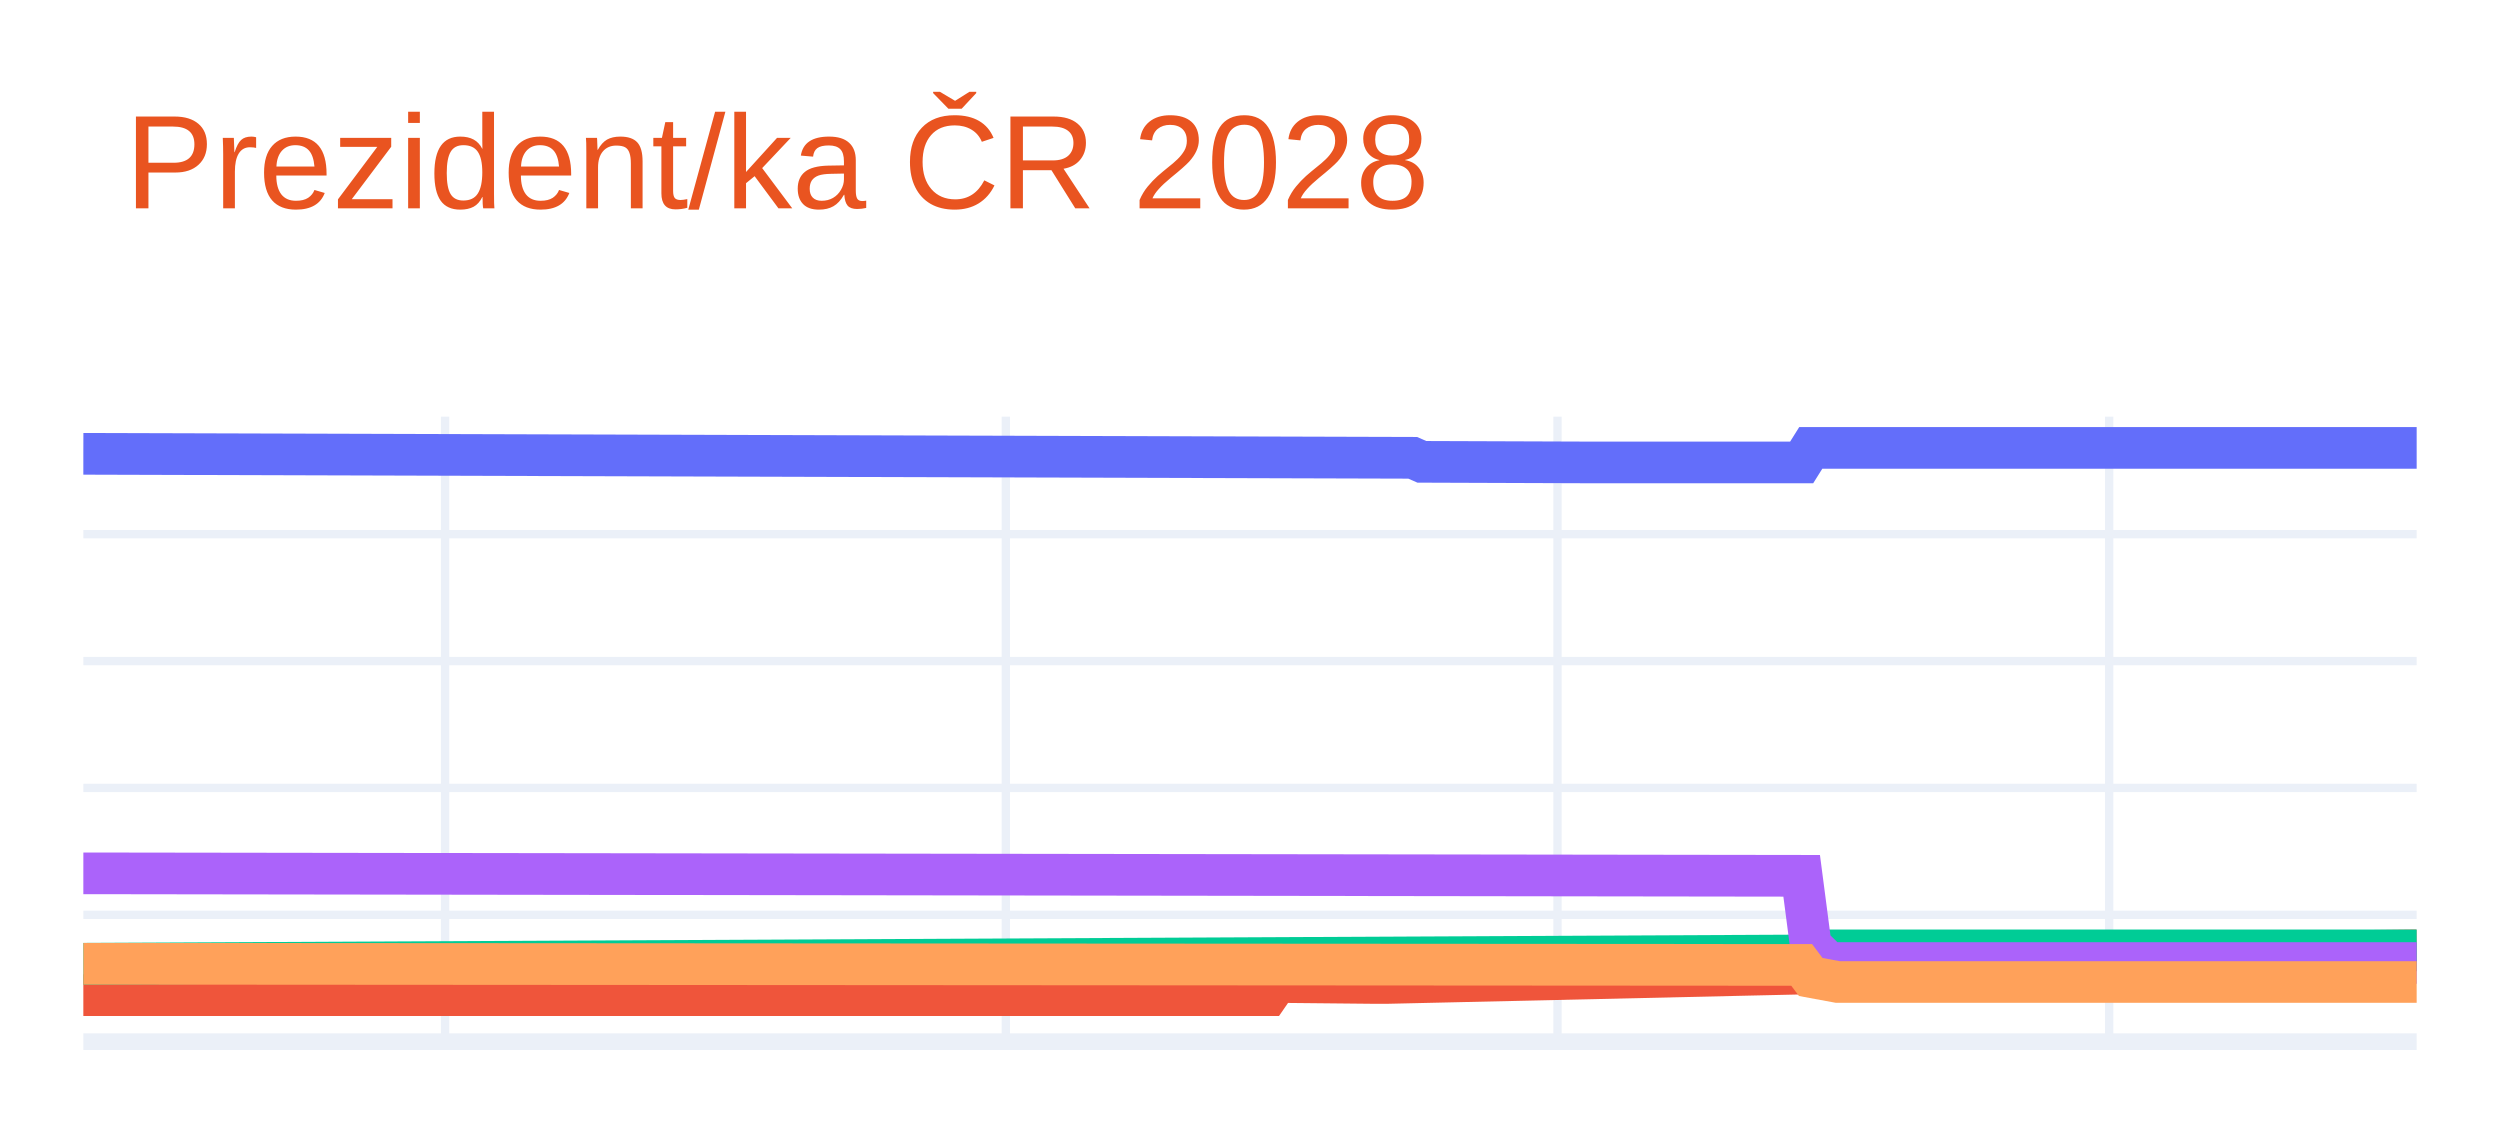
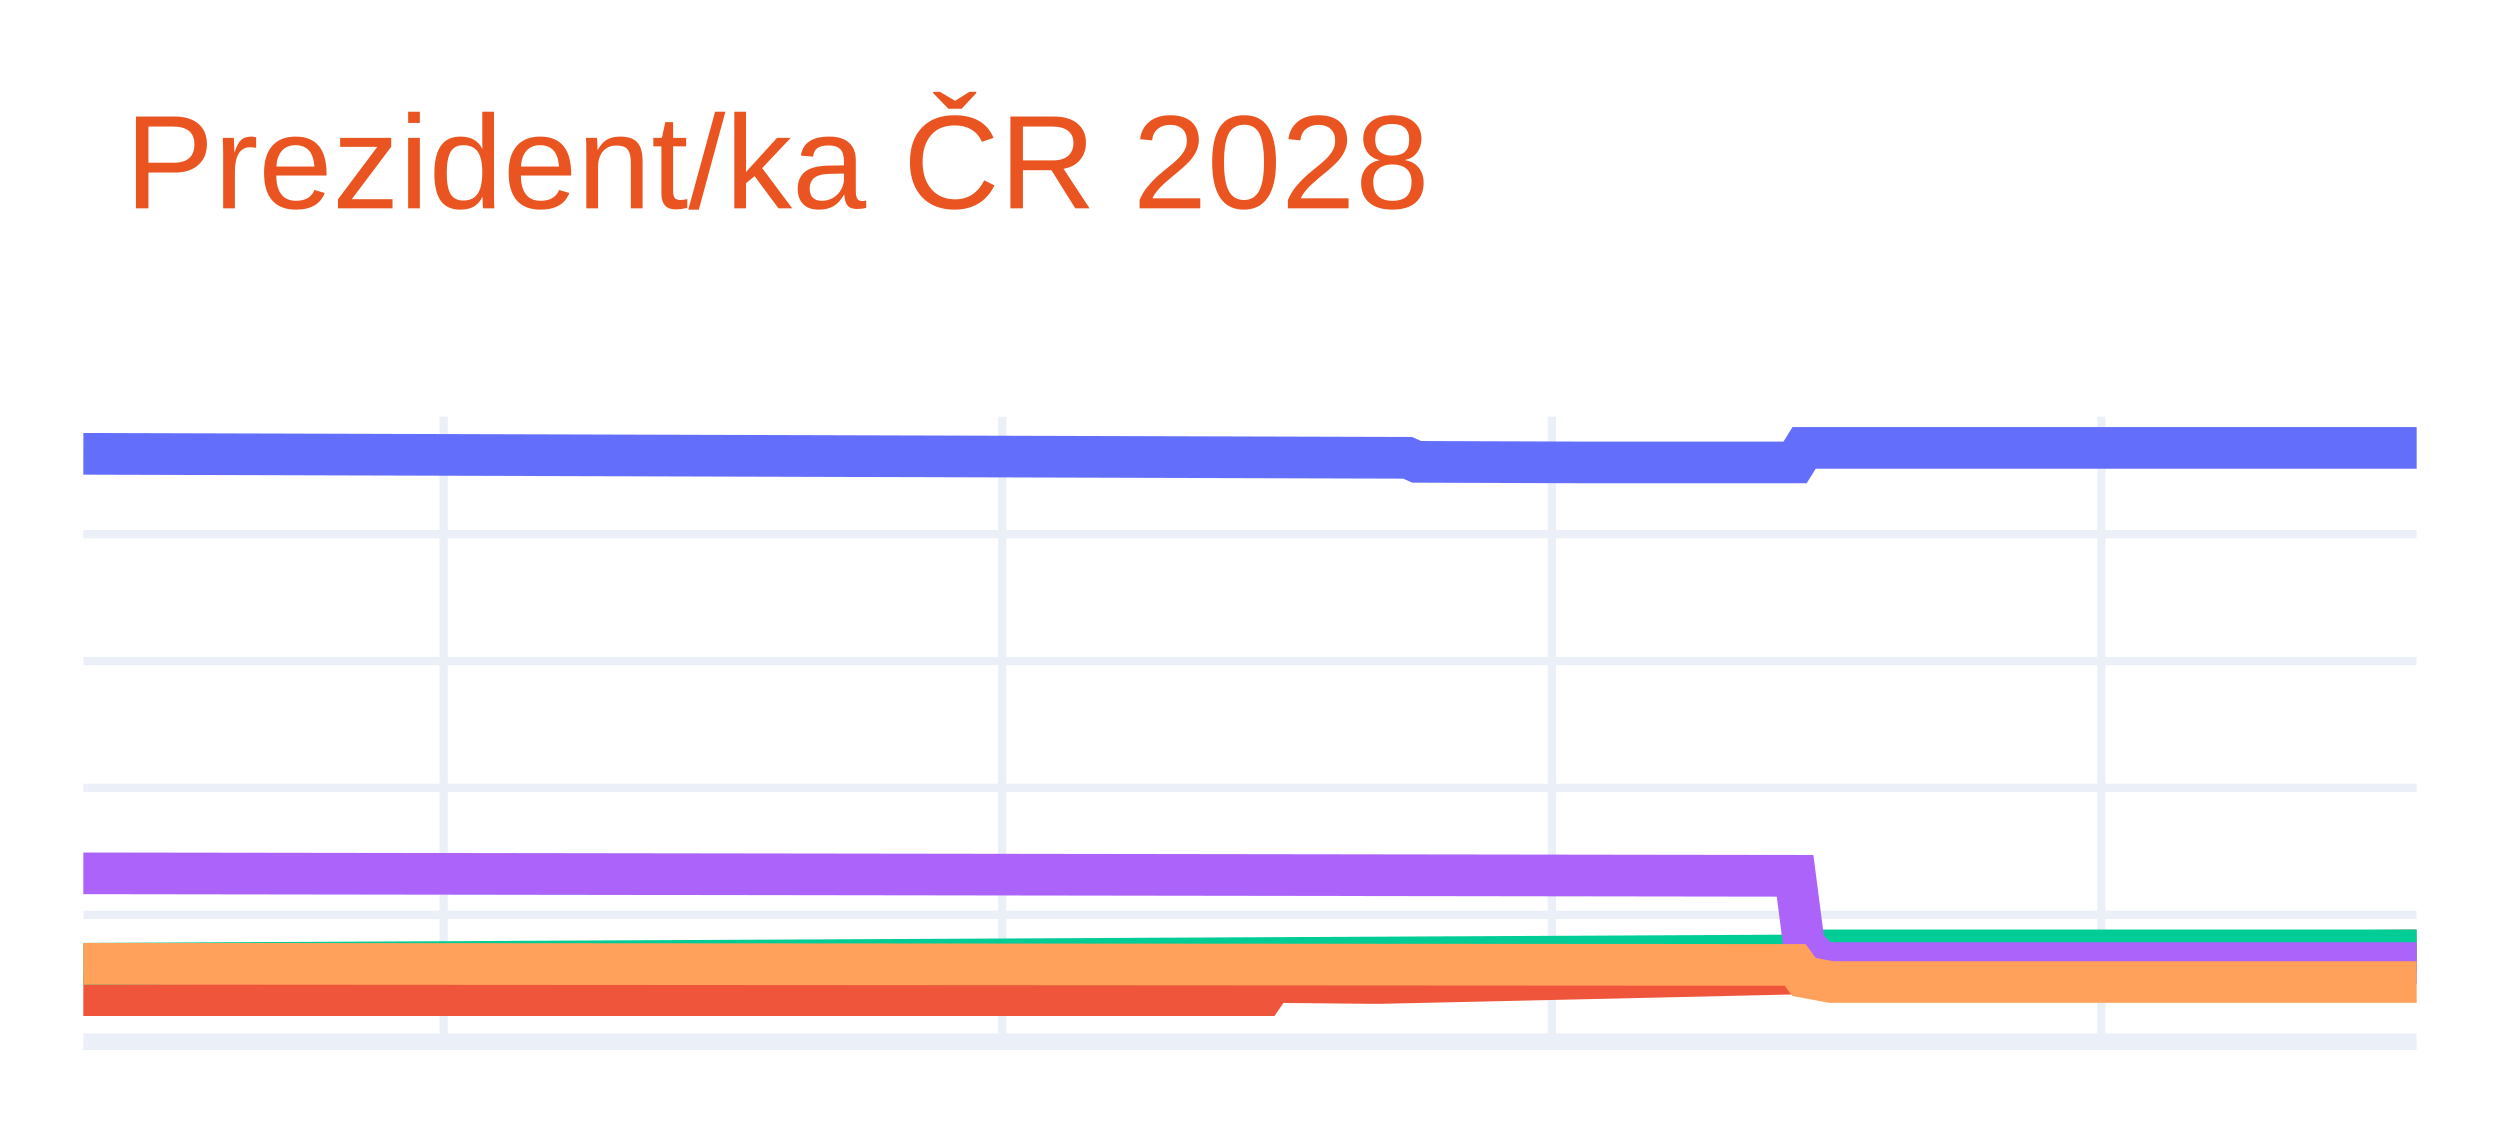
<svg xmlns="http://www.w3.org/2000/svg" class="main-svg" width="300" height="135" style="" viewBox="0 0 300 135">
  <rect x="0" y="0" width="300" height="135" style="fill: rgb(255, 255, 255); fill-opacity: 1;" />
-   <defs id="defs-6d34c1">
+   <defs id="defs-4de936">
    <g class="clips">
-       <clipPath id="clip6d34c1xyplot" class="plotclip">
+       <clipPath id="clip4de936xyplot" class="plotclip">
        <rect width="280" height="75" />
      </clipPath>
-       <clipPath class="axesclip" id="clip6d34c1x">
+       <clipPath class="axesclip" id="clip4de936x">
        <rect x="10" y="0" width="280" height="135" />
      </clipPath>
-       <clipPath class="axesclip" id="clip6d34c1y">
+       <clipPath class="axesclip" id="clip4de936y">
        <rect x="0" y="50" width="300" height="75" />
      </clipPath>
-       <clipPath class="axesclip" id="clip6d34c1xy">
+       <clipPath class="axesclip" id="clip4de936xy">
        <rect x="10" y="50" width="280" height="75" />
      </clipPath>
    </g>
    <g class="gradients" />
    <g class="patterns" />
  </defs>
  <g class="bglayer" />
  <g class="layer-below">
    <g class="imagelayer" />
    <g class="shapelayer" />
  </g>
  <g class="cartesianlayer">
    <g class="subplot xy">
      <g class="layer-subplot">
        <g class="shapelayer" />
        <g class="imagelayer" />
      </g>
      <g class="minor-gridlayer">
        <g class="x" />
        <g class="y" />
      </g>
      <g class="gridlayer">
        <g class="x">
-           <path class="xgrid crisp" transform="translate(53.41,0)" d="M0,50v75" style="stroke: rgb(235, 240, 248); stroke-opacity: 1; stroke-width: 1px;" />
-           <path class="xgrid crisp" transform="translate(120.7,0)" d="M0,50v75" style="stroke: rgb(235, 240, 248); stroke-opacity: 1; stroke-width: 1px;" />
-           <path class="xgrid crisp" transform="translate(186.9,0)" d="M0,50v75" style="stroke: rgb(235, 240, 248); stroke-opacity: 1; stroke-width: 1px;" />
-           <path class="xgrid crisp" transform="translate(253.1,0)" d="M0,50v75" style="stroke: rgb(235, 240, 248); stroke-opacity: 1; stroke-width: 1px;" />
+           <path class="xgrid crisp" transform="translate(53.24,0)" d="M0,50v75" style="stroke: rgb(235, 240, 248); stroke-opacity: 1; stroke-width: 1px;" />
+           <path class="xgrid crisp" transform="translate(120.27,0)" d="M0,50v75" style="stroke: rgb(235, 240, 248); stroke-opacity: 1; stroke-width: 1px;" />
+           <path class="xgrid crisp" transform="translate(186.22,0)" d="M0,50v75" style="stroke: rgb(235, 240, 248); stroke-opacity: 1; stroke-width: 1px;" />
+           <path class="xgrid crisp" transform="translate(252.16,0)" d="M0,50v75" style="stroke: rgb(235, 240, 248); stroke-opacity: 1; stroke-width: 1px;" />
        </g>
        <g class="y">
          <path class="ygrid crisp" transform="translate(0,109.78)" d="M10,0h280" style="stroke: rgb(235, 240, 248); stroke-opacity: 1; stroke-width: 1px;" />
          <path class="ygrid crisp" transform="translate(0,94.55)" d="M10,0h280" style="stroke: rgb(235, 240, 248); stroke-opacity: 1; stroke-width: 1px;" />
          <path class="ygrid crisp" transform="translate(0,79.33)" d="M10,0h280" style="stroke: rgb(235, 240, 248); stroke-opacity: 1; stroke-width: 1px;" />
          <path class="ygrid crisp" transform="translate(0,64.1)" d="M10,0h280" style="stroke: rgb(235, 240, 248); stroke-opacity: 1; stroke-width: 1px;" />
        </g>
      </g>
      <g class="zerolinelayer">
        <path class="yzl zl crisp" transform="translate(0,125)" d="M10,0h280" style="stroke: rgb(235, 240, 248); stroke-opacity: 1; stroke-width: 2px;" />
      </g>
      <path class="xlines-below" />
      <path class="ylines-below" />
      <g class="overlines-below" />
      <g class="xaxislayer-below" />
      <g class="yaxislayer-below" />
      <g class="overaxes-below" />
-       <g class="plot" transform="translate(10,50)" clip-path="url(#clip6d34c1xyplot)">
+       <g class="plot" transform="translate(10,50)" clip-path="url(#clip4de936xyplot)">
        <g class="scatterlayer mlayer">
-           <g class="trace scatter tracea3d5d7" style="stroke-miterlimit: 2; opacity: 1;">
+           <g class="trace scatter trace27dd5b" style="stroke-miterlimit: 2; opacity: 1;">
            <g class="fills" />
            <g class="errorbars" />
            <g class="lines">
-               <path class="js-line" d="M0,4.46L159.53,4.94L160.62,5.42L180.16,5.49L181.24,5.49L206.2,5.49L207.29,3.75L280,3.75" style="vector-effect: none; fill: none; stroke: rgb(99, 110, 250); stroke-opacity: 1; stroke-width: 5px; opacity: 1;" />
+               <path class="js-line" d="M0,4.46L158.92,4.94L160,5.42L179.46,5.49L180.54,5.49L205.41,5.49L206.49,3.75L280,3.75" style="vector-effect: none; fill: none; stroke: rgb(99, 110, 250); stroke-opacity: 1; stroke-width: 5px; opacity: 1;" />
            </g>
            <g class="points" />
            <g class="text" />
          </g>
-           <g class="trace scatter trace60b843" style="stroke-miterlimit: 2; opacity: 1;">
+           <g class="trace scatter trace9d3256" style="stroke-miterlimit: 2; opacity: 1;">
            <g class="fills" />
            <g class="errorbars" />
            <g class="lines">
-               <path class="js-line" d="M0,69.42L142.17,69.42L143.26,67.84L155.19,67.96L156.28,67.96L206.2,66.83L207.29,65.56L210.54,64.8L211.63,64.8L280,64.04" style="vector-effect: none; fill: none; stroke: rgb(239, 85, 59); stroke-opacity: 1; stroke-width: 5px; opacity: 1;" />
+               <path class="js-line" d="M0,69.42L141.62,69.42L142.7,67.84L154.59,67.96L155.68,67.96L205.41,66.83L206.49,65.56L209.73,64.8L210.81,64.8L280,64.04" style="vector-effect: none; fill: none; stroke: rgb(239, 85, 59); stroke-opacity: 1; stroke-width: 5px; opacity: 1;" />
            </g>
            <g class="points" />
            <g class="text" />
          </g>
-           <g class="trace scatter trace576281" style="stroke-miterlimit: 2; opacity: 1;">
+           <g class="trace scatter traced02d9d" style="stroke-miterlimit: 2; opacity: 1;">
            <g class="fills" />
            <g class="errorbars" />
            <g class="lines">
-               <path class="js-line" d="M0,65.65L207.29,64.65L208.37,64.04L280,64.04" style="vector-effect: none; fill: none; stroke: rgb(0, 204, 150); stroke-opacity: 1; stroke-width: 5px; opacity: 1;" />
+               <path class="js-line" d="M0,65.65L206.49,64.65L207.57,64.04L280,64.04" style="vector-effect: none; fill: none; stroke: rgb(0, 204, 150); stroke-opacity: 1; stroke-width: 5px; opacity: 1;" />
            </g>
            <g class="points" />
            <g class="text" />
          </g>
-           <g class="trace scatter tracea2af53" style="stroke-miterlimit: 2; opacity: 1;">
+           <g class="trace scatter trace7121ec" style="stroke-miterlimit: 2; opacity: 1;">
            <g class="fills" />
            <g class="errorbars" />
            <g class="lines">
-               <path class="js-line" d="M0,54.8L206.2,55.1L207.29,63.43L209.46,65.56L210.54,65.56L280,65.56" style="vector-effect: none; fill: none; stroke: rgb(171, 99, 250); stroke-opacity: 1; stroke-width: 5px; opacity: 1;" />
+               <path class="js-line" d="M0,54.8L205.41,55.1L206.49,63.43L208.65,65.56L209.73,65.56L280,65.56" style="vector-effect: none; fill: none; stroke: rgb(171, 99, 250); stroke-opacity: 1; stroke-width: 5px; opacity: 1;" />
            </g>
            <g class="points" />
            <g class="text" />
          </g>
-           <g class="trace scatter tracea14525" style="stroke-miterlimit: 2; opacity: 1;">
+           <g class="trace scatter trace6e30d8" style="stroke-miterlimit: 2; opacity: 1;">
            <g class="fills" />
            <g class="errorbars" />
            <g class="lines">
-               <path class="js-line" d="M0,65.65L206.2,65.79L207.29,67.24L210.54,67.84L211.63,67.84L280,67.84" style="vector-effect: none; fill: none; stroke: rgb(255, 161, 90); stroke-opacity: 1; stroke-width: 5px; opacity: 1;" />
+               <path class="js-line" d="M0,65.65L205.41,65.79L206.49,67.24L209.73,67.84L210.81,67.84L280,67.84" style="vector-effect: none; fill: none; stroke: rgb(255, 161, 90); stroke-opacity: 1; stroke-width: 5px; opacity: 1;" />
            </g>
            <g class="points" />
            <g class="text" />
          </g>
        </g>
      </g>
      <g class="overplot" />
      <path class="xlines-above crisp" d="M0,0" style="fill: none;" />
      <path class="ylines-above crisp" d="M0,0" style="fill: none;" />
      <g class="overlines-above" />
      <g class="xaxislayer-above" />
      <g class="yaxislayer-above" />
      <g class="overaxes-above" />
    </g>
  </g>
  <g class="polarlayer" />
  <g class="smithlayer" />
  <g class="ternarylayer" />
  <g class="geolayer" />
  <g class="funnelarealayer" />
  <g class="pielayer" />
  <g class="iciclelayer" />
  <g class="treemaplayer" />
  <g class="sunburstlayer" />
  <g class="glimages" />
-   <defs id="topdefs-6d34c1">
+   <defs id="topdefs-4de936">
    <g class="clips" />
  </defs>
  <g class="layer-above">
    <g class="imagelayer" />
    <g class="shapelayer" />
  </g>
  <g class="infolayer">
    <g class="g-gtitle">
      <text class="gtitle" x="15" y="25" text-anchor="start" dy="0em" style="font-family: Ubuntu, verdana, arial, sans-serif; font-size: 16px; fill: rgb(233, 84, 32); opacity: 1; font-weight: normal; white-space: pre;">Prezident/ka ČR 2028</text>
    </g>
    <g class="g-xtitle" />
    <g class="g-ytitle" />
  </g>
</svg>
